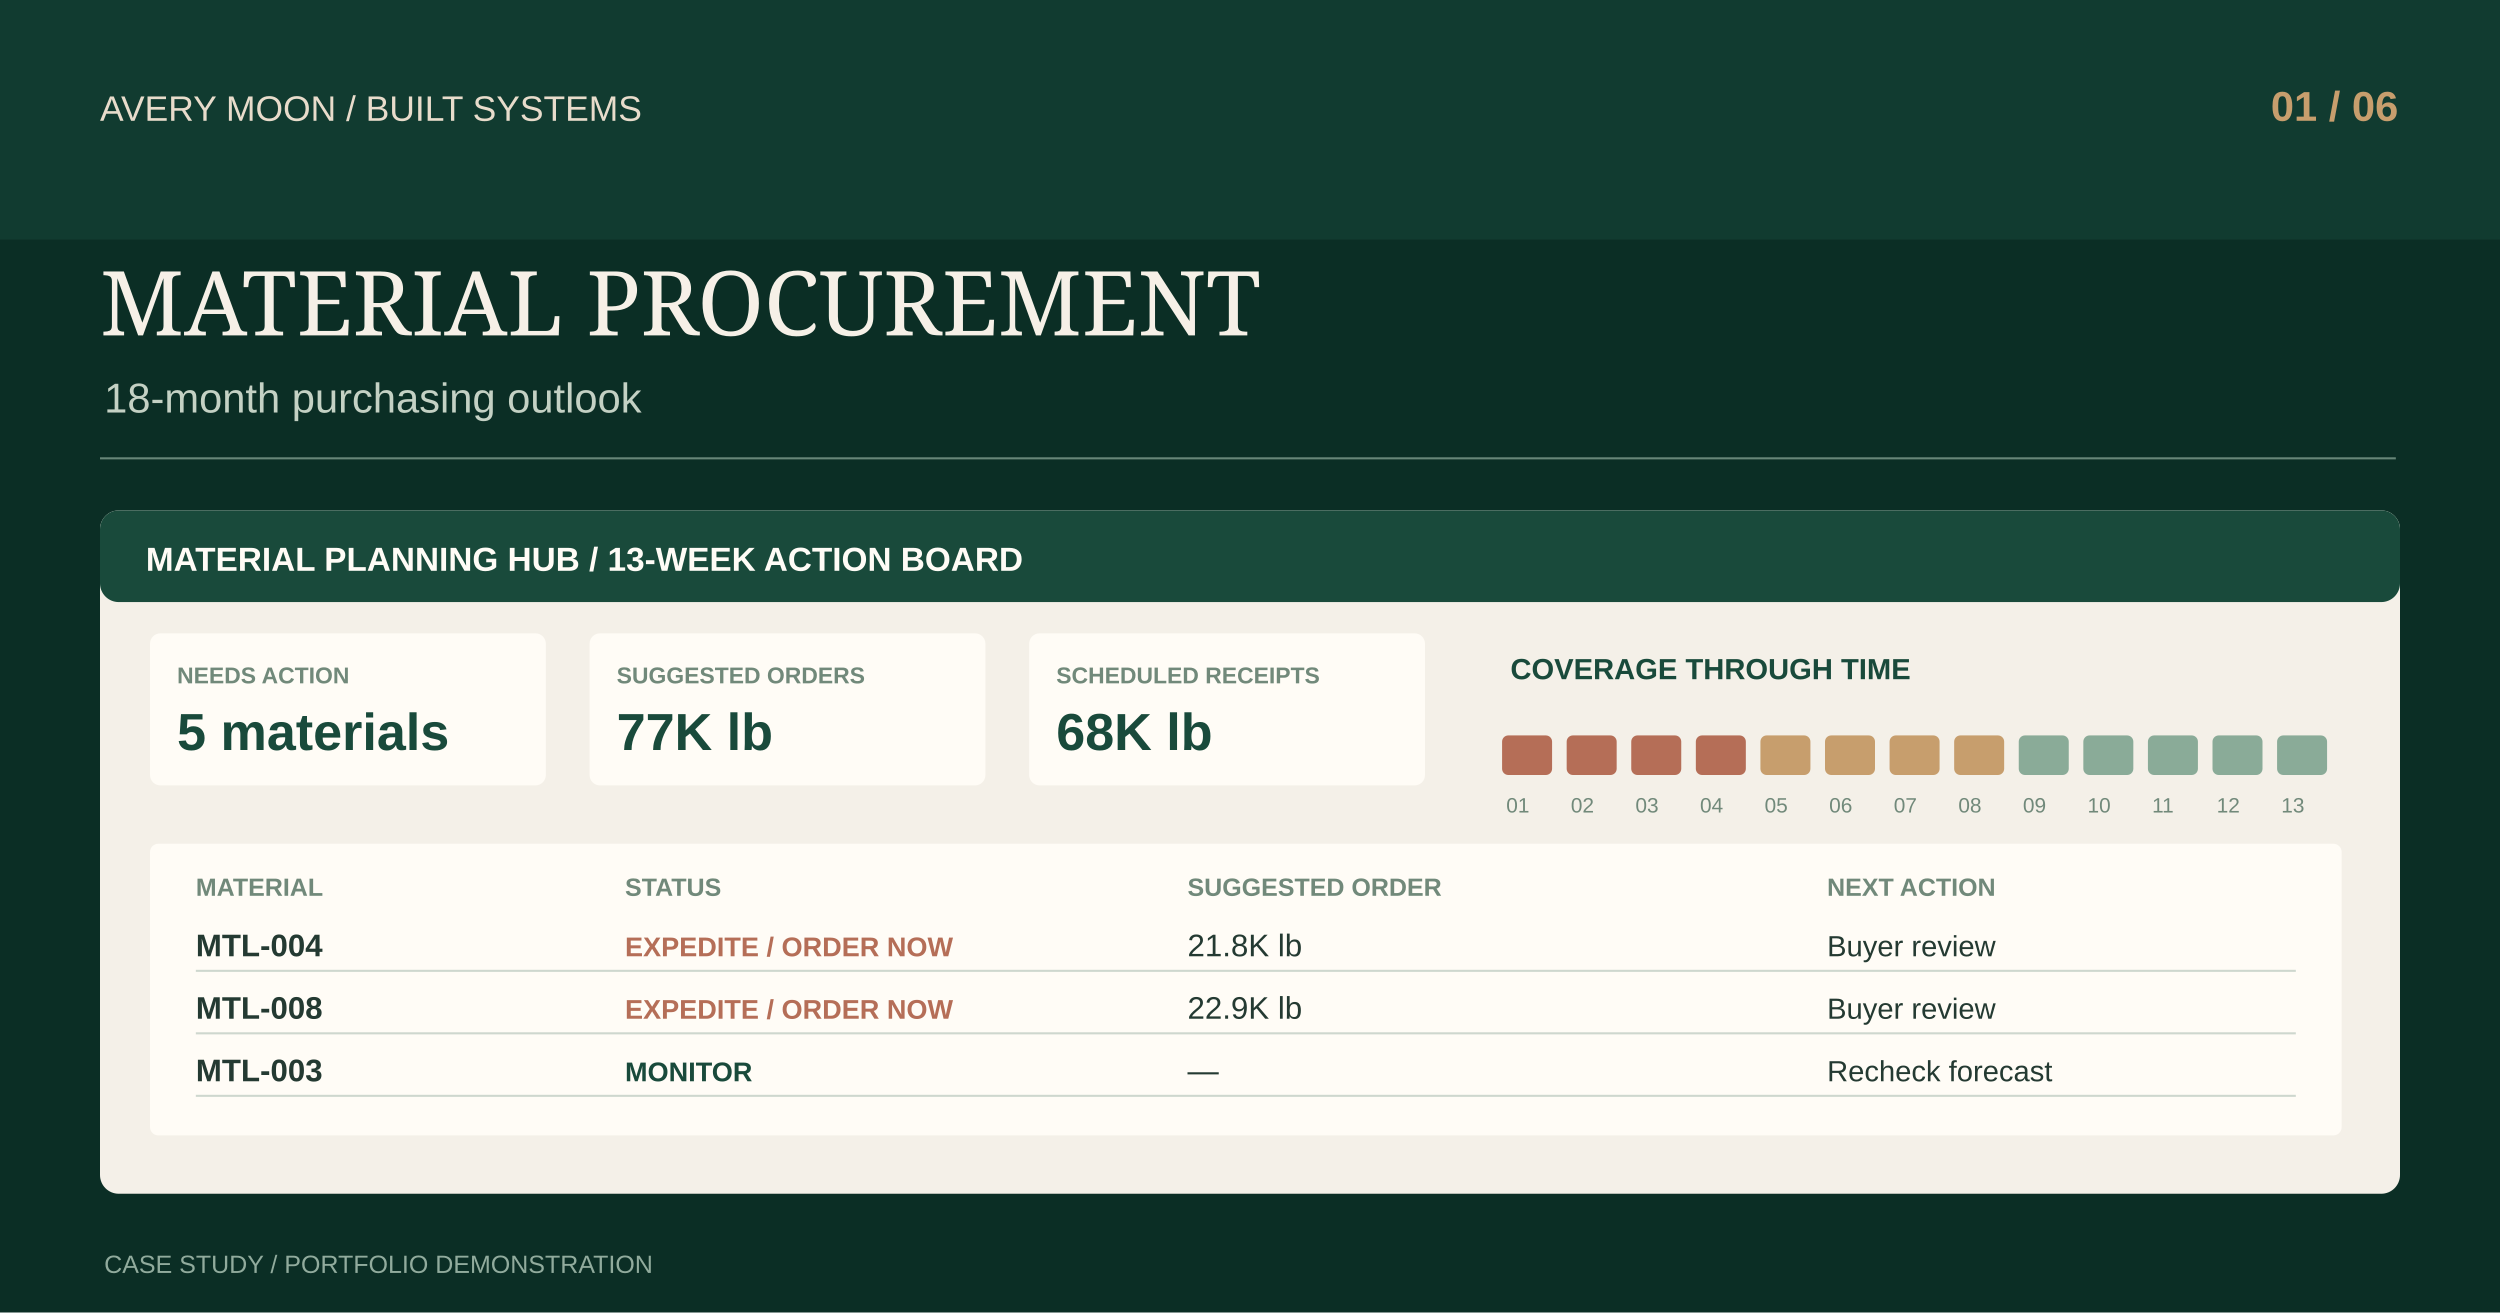
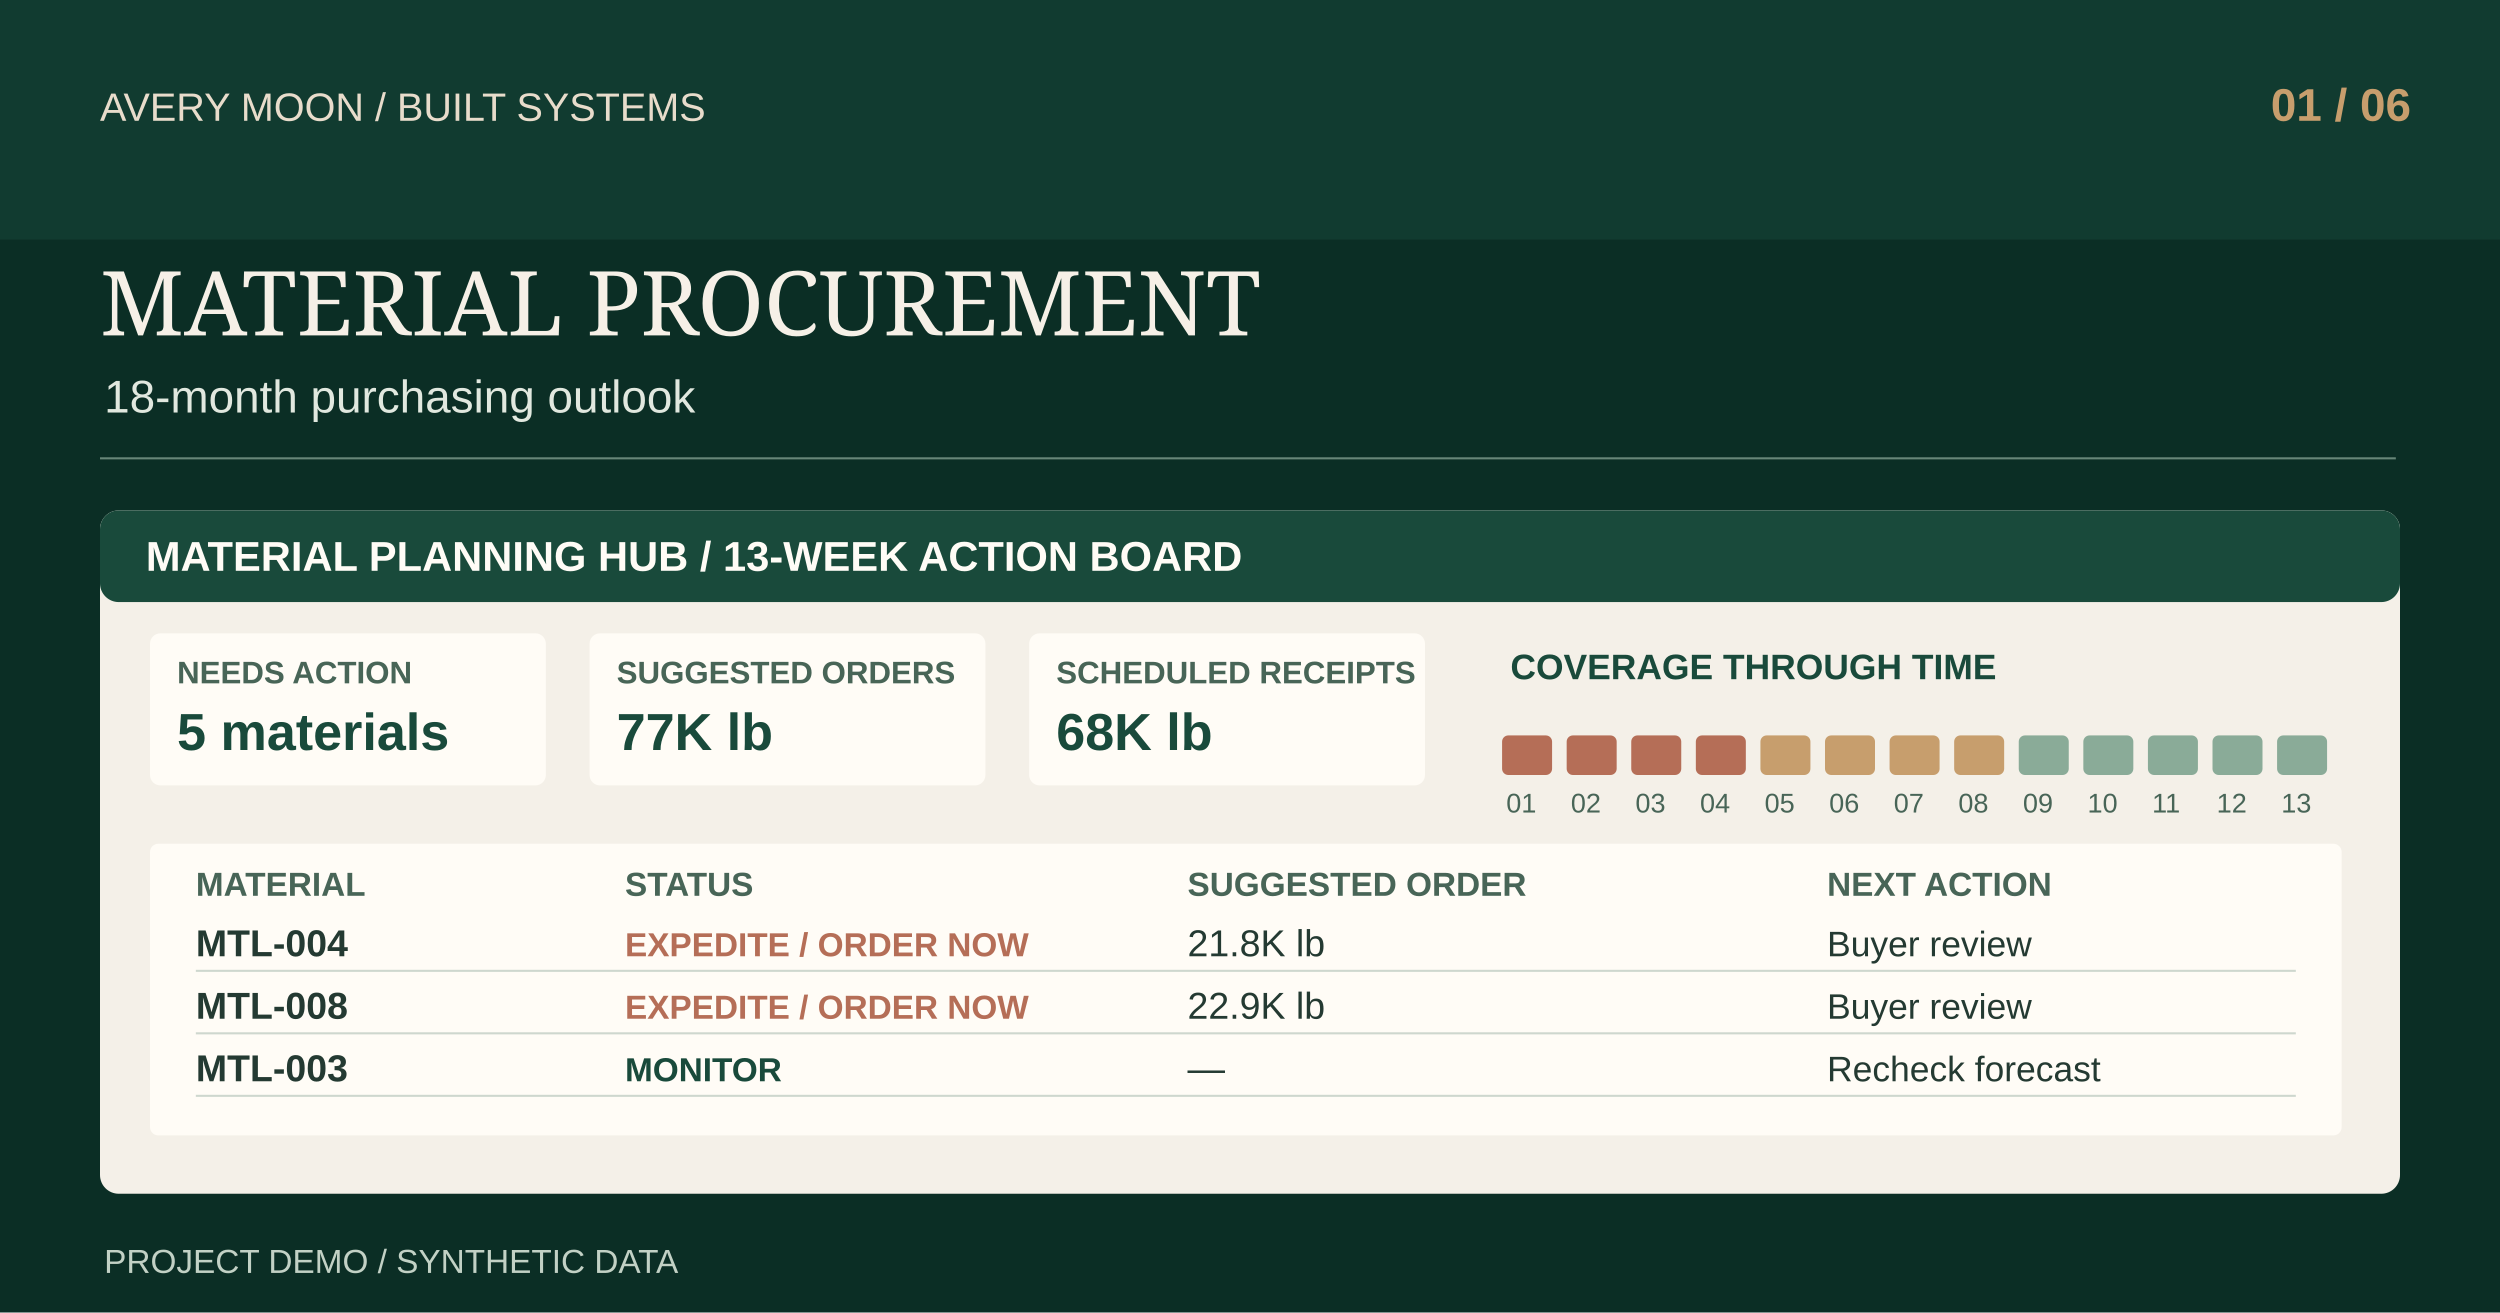
<svg xmlns="http://www.w3.org/2000/svg" width="1200" height="630" viewBox="0 0 1200 630">
  <rect x="0" y="0" width="1200" height="630" rx="0" fill="#0B2E25" />
  <rect x="0" y="0" width="1200" height="115" rx="0" fill="#113B30" />
-   <text x="48" y="58" fill="#E8DCCB" font-family="Arial" font-size="17" font-weight="normal">AVERY MOON  /  BUILT SYSTEMS</text>
-   <text x="1090" y="58" fill="#C79E6D" font-family="Arial" font-size="20" font-weight="bold">01 / 06</text>
+   <text x="48" y="58" fill="#E8DCCB" font-family="Arial" font-size="19" font-weight="normal">AVERY MOON  /  BUILT SYSTEMS</text>
+   <text x="1090" y="58" fill="#C79E6D" font-family="Arial" font-size="22" font-weight="bold">01 / 06</text>
  <text x="48" y="161" fill="#F6F0E7" font-family="Georgia" font-size="43" font-weight="normal">MATERIAL PROCUREMENT</text>
-   <text x="50" y="198" fill="#C4D1C4" font-family="Arial" font-size="20" font-weight="normal">18-month purchasing outlook</text>
+   <text x="50" y="198" fill="#E1E8DF" font-family="Arial" font-size="22" font-weight="normal">18-month purchasing outlook</text>
  <path d="M48 220L1150 220" stroke="#678678" stroke-width="1" />
  <rect x="48" y="245" width="1104" height="328" rx="9" fill="#F4F0E8" />
  <rect x="48" y="245" width="1104" height="44" rx="9" fill="#194A3B" />
-   <text x="70" y="274" fill="#FFFCF6" font-family="Arial" font-size="16" font-weight="bold">MATERIAL PLANNING HUB  /  13-WEEK ACTION BOARD</text>
+   <text x="70" y="274" fill="#FFFCF6" font-family="Arial" font-size="20" font-weight="bold">MATERIAL PLANNING HUB  /  13-WEEK ACTION BOARD</text>
  <rect x="72" y="304" width="190" height="73" rx="5" fill="#FFFCF6" />
-   <text x="85" y="328" fill="#71897A" font-family="Arial" font-size="11" font-weight="bold">NEEDS ACTION</text>
+   <text x="85" y="328" fill="#486557" font-family="Arial" font-size="15" font-weight="bold">NEEDS ACTION</text>
  <text x="85" y="360" fill="#194A3B" font-family="Arial" font-size="25" font-weight="bold">5 materials</text>
  <rect x="283" y="304" width="190" height="73" rx="5" fill="#FFFCF6" />
-   <text x="296" y="328" fill="#71897A" font-family="Arial" font-size="11" font-weight="bold">SUGGESTED ORDERS</text>
+   <text x="296" y="328" fill="#486557" font-family="Arial" font-size="15" font-weight="bold">SUGGESTED ORDERS</text>
  <text x="296" y="360" fill="#194A3B" font-family="Arial" font-size="25" font-weight="bold">77K lb</text>
  <rect x="494" y="304" width="190" height="73" rx="5" fill="#FFFCF6" />
-   <text x="507" y="328" fill="#71897A" font-family="Arial" font-size="11" font-weight="bold">SCHEDULED RECEIPTS</text>
+   <text x="507" y="328" fill="#486557" font-family="Arial" font-size="15" font-weight="bold">SCHEDULED RECEIPTS</text>
  <text x="507" y="360" fill="#194A3B" font-family="Arial" font-size="25" font-weight="bold">68K lb</text>
-   <text x="725" y="326" fill="#194A3B" font-family="Arial" font-size="14" font-weight="bold">COVERAGE THROUGH TIME</text>
+   <text x="725" y="326" fill="#194A3B" font-family="Arial" font-size="17" font-weight="bold">COVERAGE THROUGH TIME</text>
  <rect x="721" y="353" width="24" height="19" rx="3" fill="#B56E57" />
-   <text x="723" y="390" fill="#71897A" font-family="Arial" font-size="10" font-weight="normal">01</text>
+   <text x="723" y="390" fill="#486557" font-family="Arial" font-size="13" font-weight="normal">01</text>
  <rect x="752" y="353" width="24" height="19" rx="3" fill="#B56E57" />
-   <text x="754" y="390" fill="#71897A" font-family="Arial" font-size="10" font-weight="normal">02</text>
+   <text x="754" y="390" fill="#486557" font-family="Arial" font-size="13" font-weight="normal">02</text>
  <rect x="783" y="353" width="24" height="19" rx="3" fill="#B56E57" />
-   <text x="785" y="390" fill="#71897A" font-family="Arial" font-size="10" font-weight="normal">03</text>
+   <text x="785" y="390" fill="#486557" font-family="Arial" font-size="13" font-weight="normal">03</text>
  <rect x="814" y="353" width="24" height="19" rx="3" fill="#B56E57" />
-   <text x="816" y="390" fill="#71897A" font-family="Arial" font-size="10" font-weight="normal">04</text>
+   <text x="816" y="390" fill="#486557" font-family="Arial" font-size="13" font-weight="normal">04</text>
  <rect x="845" y="353" width="24" height="19" rx="3" fill="#C79E6D" />
-   <text x="847" y="390" fill="#71897A" font-family="Arial" font-size="10" font-weight="normal">05</text>
+   <text x="847" y="390" fill="#486557" font-family="Arial" font-size="13" font-weight="normal">05</text>
  <rect x="876" y="353" width="24" height="19" rx="3" fill="#C79E6D" />
-   <text x="878" y="390" fill="#71897A" font-family="Arial" font-size="10" font-weight="normal">06</text>
+   <text x="878" y="390" fill="#486557" font-family="Arial" font-size="13" font-weight="normal">06</text>
  <rect x="907" y="353" width="24" height="19" rx="3" fill="#C79E6D" />
-   <text x="909" y="390" fill="#71897A" font-family="Arial" font-size="10" font-weight="normal">07</text>
+   <text x="909" y="390" fill="#486557" font-family="Arial" font-size="13" font-weight="normal">07</text>
  <rect x="938" y="353" width="24" height="19" rx="3" fill="#C79E6D" />
-   <text x="940" y="390" fill="#71897A" font-family="Arial" font-size="10" font-weight="normal">08</text>
+   <text x="940" y="390" fill="#486557" font-family="Arial" font-size="13" font-weight="normal">08</text>
  <rect x="969" y="353" width="24" height="19" rx="3" fill="#8AAB98" />
-   <text x="971" y="390" fill="#71897A" font-family="Arial" font-size="10" font-weight="normal">09</text>
+   <text x="971" y="390" fill="#486557" font-family="Arial" font-size="13" font-weight="normal">09</text>
  <rect x="1000" y="353" width="24" height="19" rx="3" fill="#8AAB98" />
-   <text x="1002" y="390" fill="#71897A" font-family="Arial" font-size="10" font-weight="normal">10</text>
+   <text x="1002" y="390" fill="#486557" font-family="Arial" font-size="13" font-weight="normal">10</text>
  <rect x="1031" y="353" width="24" height="19" rx="3" fill="#8AAB98" />
-   <text x="1033" y="390" fill="#71897A" font-family="Arial" font-size="10" font-weight="normal">11</text>
+   <text x="1033" y="390" fill="#486557" font-family="Arial" font-size="13" font-weight="normal">11</text>
  <rect x="1062" y="353" width="24" height="19" rx="3" fill="#8AAB98" />
-   <text x="1064" y="390" fill="#71897A" font-family="Arial" font-size="10" font-weight="normal">12</text>
+   <text x="1064" y="390" fill="#486557" font-family="Arial" font-size="13" font-weight="normal">12</text>
  <rect x="1093" y="353" width="24" height="19" rx="3" fill="#8AAB98" />
-   <text x="1095" y="390" fill="#71897A" font-family="Arial" font-size="10" font-weight="normal">13</text>
+   <text x="1095" y="390" fill="#486557" font-family="Arial" font-size="13" font-weight="normal">13</text>
  <rect x="72" y="405" width="1052" height="140" rx="4" fill="#FFFCF6" />
-   <text x="94" y="430" fill="#71897A" font-family="Arial" font-size="12" font-weight="bold">MATERIAL</text>
-   <text x="300" y="430" fill="#71897A" font-family="Arial" font-size="12" font-weight="bold">STATUS</text>
-   <text x="570" y="430" fill="#71897A" font-family="Arial" font-size="12" font-weight="bold">SUGGESTED ORDER</text>
-   <text x="877" y="430" fill="#71897A" font-family="Arial" font-size="12" font-weight="bold">NEXT ACTION</text>
+   <text x="94" y="430" fill="#486557" font-family="Arial" font-size="16" font-weight="bold">MATERIAL</text>
+   <text x="300" y="430" fill="#486557" font-family="Arial" font-size="16" font-weight="bold">STATUS</text>
+   <text x="570" y="430" fill="#486557" font-family="Arial" font-size="16" font-weight="bold">SUGGESTED ORDER</text>
+   <text x="877" y="430" fill="#486557" font-family="Arial" font-size="16" font-weight="bold">NEXT ACTION</text>
  <path d="M94 466L1102 466" stroke="#CED7CE" stroke-width="1" />
-   <text x="94" y="459" fill="#243A32" font-family="Arial" font-size="15" font-weight="bold">MTL-004</text>
-   <text x="300" y="459" fill="#B56E57" font-family="Arial" font-size="13" font-weight="bold">EXPEDITE / ORDER NOW</text>
-   <text x="570" y="459" fill="#243A32" font-family="Arial" font-size="15" font-weight="normal">21.8K lb</text>
-   <text x="877" y="459" fill="#243A32" font-family="Arial" font-size="14" font-weight="normal">Buyer review</text>
+   <text x="94" y="459" fill="#243A32" font-family="Arial" font-size="18" font-weight="bold">MTL-004</text>
+   <text x="300" y="459" fill="#B56E57" font-family="Arial" font-size="16" font-weight="bold">EXPEDITE / ORDER NOW</text>
+   <text x="570" y="459" fill="#243A32" font-family="Arial" font-size="18" font-weight="normal">21.8K lb</text>
+   <text x="877" y="459" fill="#243A32" font-family="Arial" font-size="17" font-weight="normal">Buyer review</text>
  <path d="M94 496L1102 496" stroke="#CED7CE" stroke-width="1" />
-   <text x="94" y="489" fill="#243A32" font-family="Arial" font-size="15" font-weight="bold">MTL-008</text>
-   <text x="300" y="489" fill="#B56E57" font-family="Arial" font-size="13" font-weight="bold">EXPEDITE / ORDER NOW</text>
-   <text x="570" y="489" fill="#243A32" font-family="Arial" font-size="15" font-weight="normal">22.9K lb</text>
-   <text x="877" y="489" fill="#243A32" font-family="Arial" font-size="14" font-weight="normal">Buyer review</text>
+   <text x="94" y="489" fill="#243A32" font-family="Arial" font-size="18" font-weight="bold">MTL-008</text>
+   <text x="300" y="489" fill="#B56E57" font-family="Arial" font-size="16" font-weight="bold">EXPEDITE / ORDER NOW</text>
+   <text x="570" y="489" fill="#243A32" font-family="Arial" font-size="18" font-weight="normal">22.9K lb</text>
+   <text x="877" y="489" fill="#243A32" font-family="Arial" font-size="17" font-weight="normal">Buyer review</text>
  <path d="M94 526L1102 526" stroke="#CED7CE" stroke-width="1" />
-   <text x="94" y="519" fill="#243A32" font-family="Arial" font-size="15" font-weight="bold">MTL-003</text>
-   <text x="300" y="519" fill="#194A3B" font-family="Arial" font-size="13" font-weight="bold">MONITOR</text>
-   <text x="570" y="519" fill="#243A32" font-family="Arial" font-size="15" font-weight="normal">—</text>
-   <text x="877" y="519" fill="#243A32" font-family="Arial" font-size="14" font-weight="normal">Recheck forecast</text>
-   <text x="50" y="611" fill="#91AB9D" font-family="Arial" font-size="12" font-weight="normal">CASE STUDY  /  PORTFOLIO DEMONSTRATION</text>
+   <text x="94" y="519" fill="#243A32" font-family="Arial" font-size="18" font-weight="bold">MTL-003</text>
+   <text x="300" y="519" fill="#194A3B" font-family="Arial" font-size="16" font-weight="bold">MONITOR</text>
+   <text x="570" y="519" fill="#243A32" font-family="Arial" font-size="18" font-weight="normal">—</text>
+   <text x="877" y="519" fill="#243A32" font-family="Arial" font-size="17" font-weight="normal">Recheck forecast</text>
+   <text x="50" y="611" fill="#C2D1C5" font-family="Arial" font-size="16" font-weight="normal">PROJECT DEMO  /  SYNTHETIC DATA</text>
</svg>
